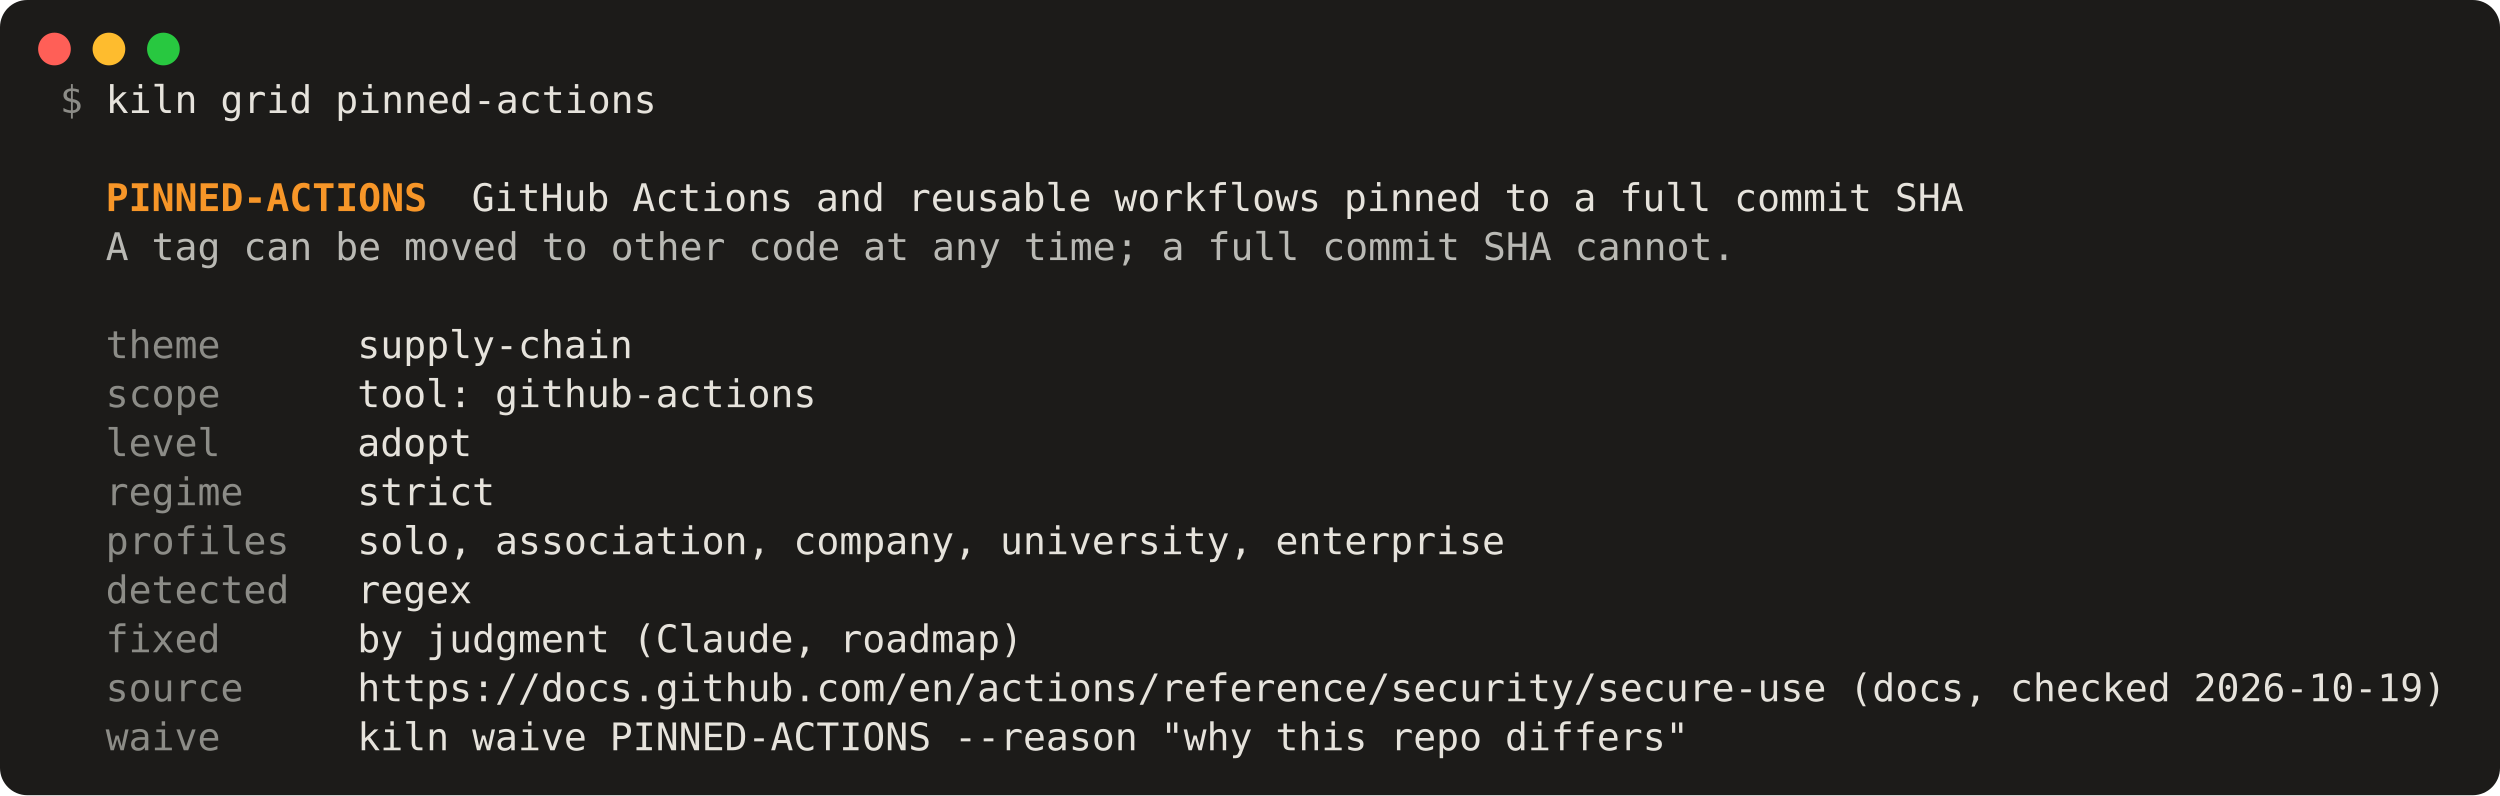
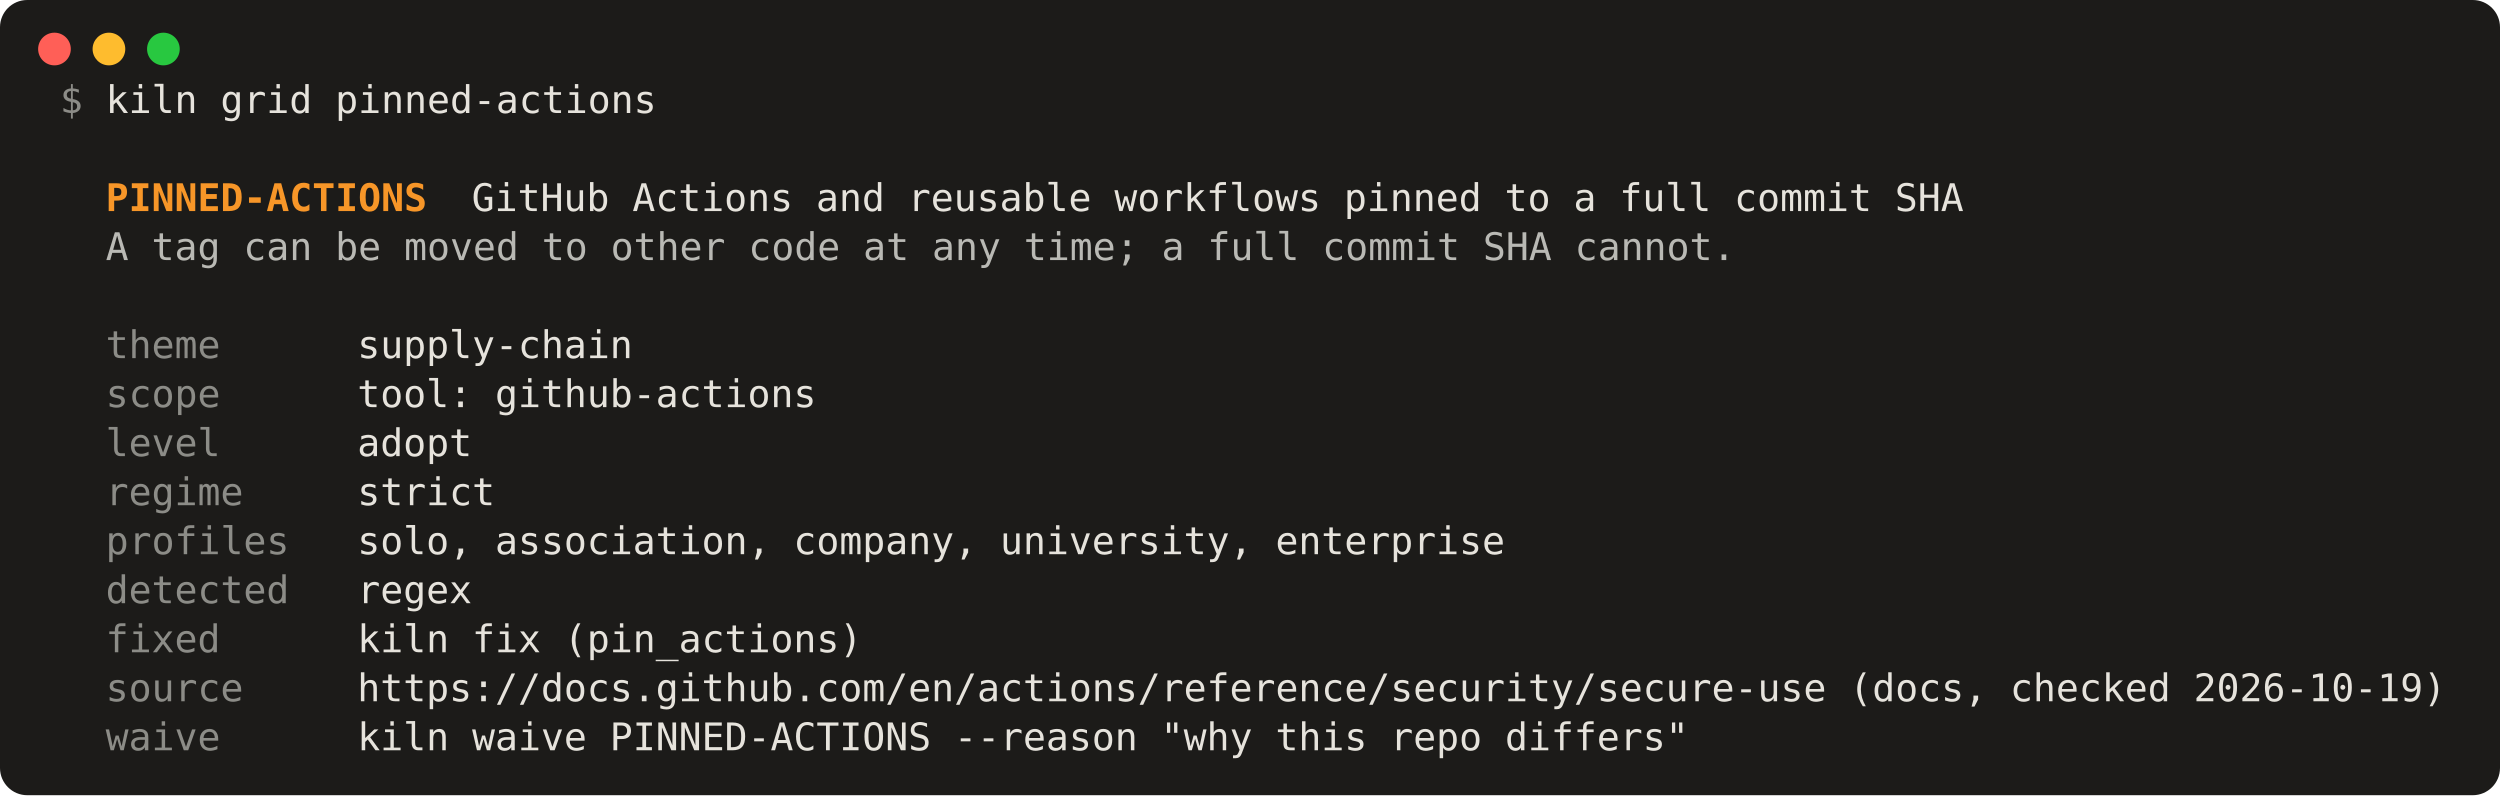
<svg xmlns="http://www.w3.org/2000/svg" width="918" height="292" viewBox="0 0 918 292" role="img" aria-label="kiln grid: one rule, its why and sources">
  <rect width="100%" height="100%" rx="10" fill="#1c1b19" />
  <circle cx="20" cy="18" r="6" fill="#ff5f57" />
  <circle cx="40" cy="18" r="6" fill="#febc2e" />
  <circle cx="60" cy="18" r="6" fill="#28c840" />
  <g font-family="ui-monospace,SFMono-Regular,Menlo,Consolas,'DejaVu Sans Mono',monospace" font-size="14" fill="#e6e3dc" xml:space="preserve">
    <text x="22.0" y="41.5" textLength="8.4" fill="#8c8c87">$</text>
    <text x="38.8" y="41.5" textLength="201.6">kiln grid pinned-actions</text>
    <text x="38.8" y="77.5" textLength="117.6" fill="#f79628" font-weight="bold">PINNED-ACTIONS</text>
    <text x="173.2" y="77.5" textLength="546.0">GitHub Actions and reusable workflows pinned to a full commit SHA</text>
    <text x="38.8" y="95.5" textLength="596.4" fill="#b9b9b4">A tag can be moved to other code at any time; a full commit SHA cannot.</text>
    <text x="38.8" y="131.5" textLength="42.0" fill="#8c8c87">theme</text>
    <text x="131.2" y="131.5" textLength="100.8">supply-chain</text>
    <text x="38.8" y="149.5" textLength="42.0" fill="#8c8c87">scope</text>
    <text x="131.2" y="149.5" textLength="168.0">tool: github-actions</text>
    <text x="38.8" y="167.5" textLength="42.0" fill="#8c8c87">level</text>
    <text x="131.2" y="167.5" textLength="42.0">adopt</text>
    <text x="38.8" y="185.5" textLength="50.4" fill="#8c8c87">regime</text>
    <text x="131.2" y="185.5" textLength="50.4">strict</text>
    <text x="38.8" y="203.5" textLength="67.2" fill="#8c8c87">profiles</text>
    <text x="131.2" y="203.5" textLength="420.0">solo, association, company, university, enterprise</text>
    <text x="38.8" y="221.5" textLength="67.2" fill="#8c8c87">detected</text>
    <text x="131.2" y="221.5" textLength="42.0">regex</text>
    <text x="38.8" y="239.5" textLength="42.0" fill="#8c8c87">fixed</text>
-     <text x="131.2" y="239.5" textLength="243.6">by judgment (Claude, roadmap)</text>
+     <text x="131.2" y="239.5" textLength="184.8">kiln fix (pin_actions)</text>
    <text x="38.8" y="257.5" textLength="50.4" fill="#8c8c87">source</text>
    <text x="131.2" y="257.5" textLength="764.4">https://docs.github.com/en/actions/reference/security/secure-use (docs, checked 2026-10-19)</text>
    <text x="38.8" y="275.5" textLength="42.0" fill="#8c8c87">waive</text>
    <text x="131.2" y="275.5" textLength="487.2">kiln waive PINNED-ACTIONS --reason "why this repo differs"</text>
  </g>
</svg>
